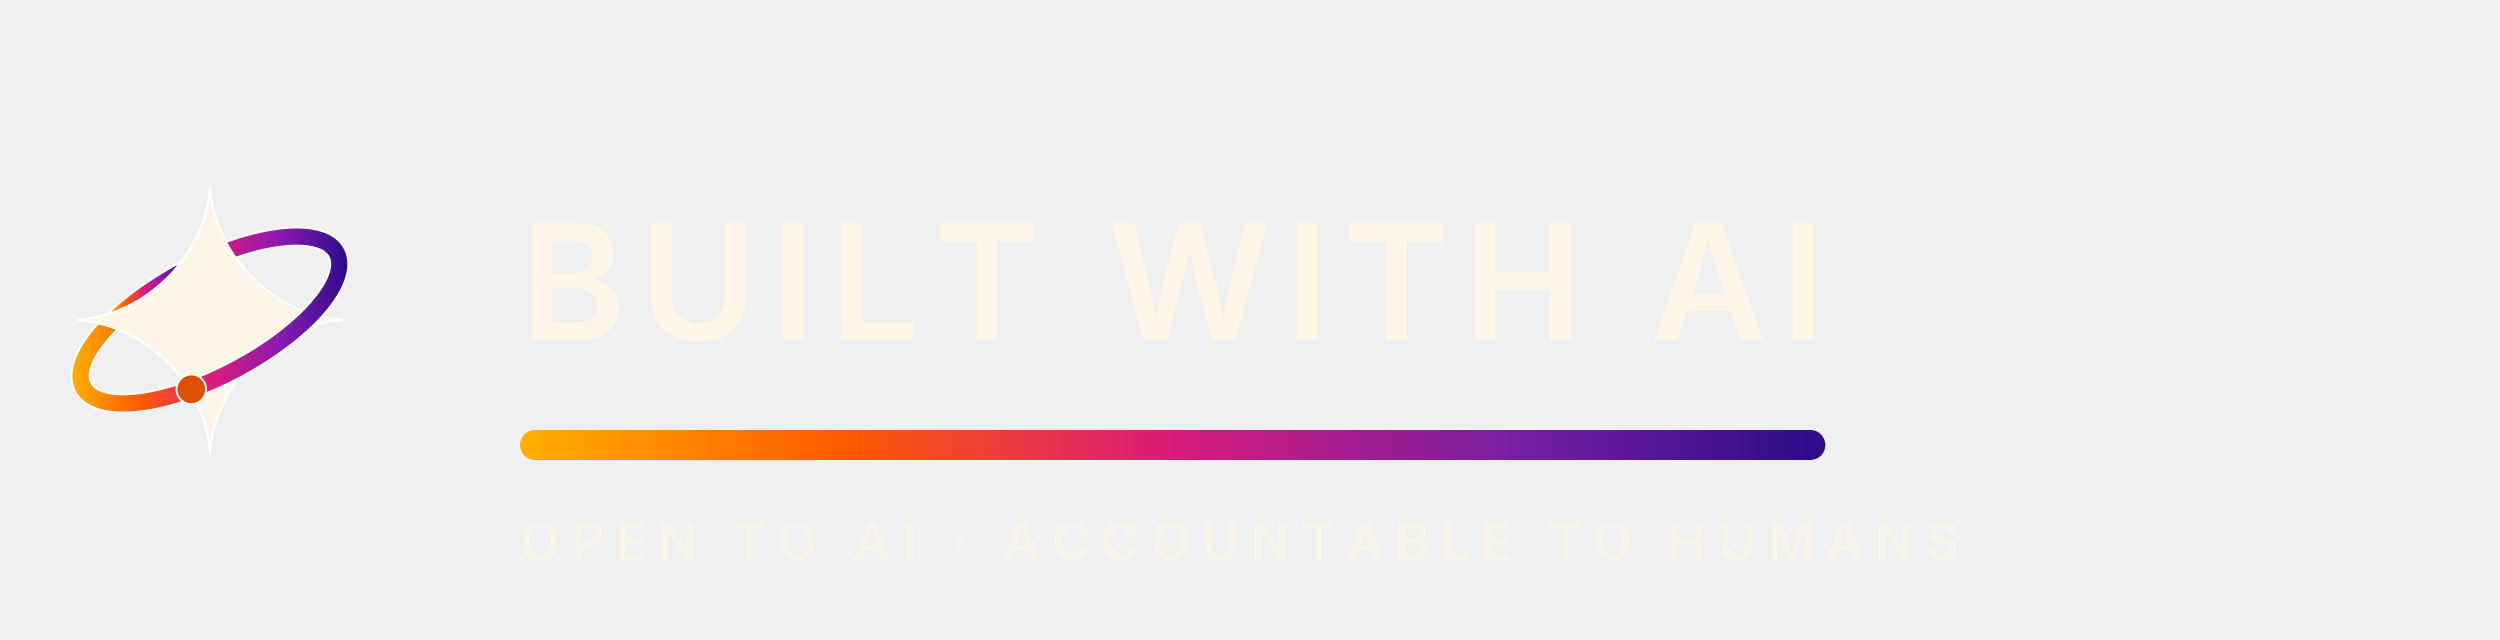
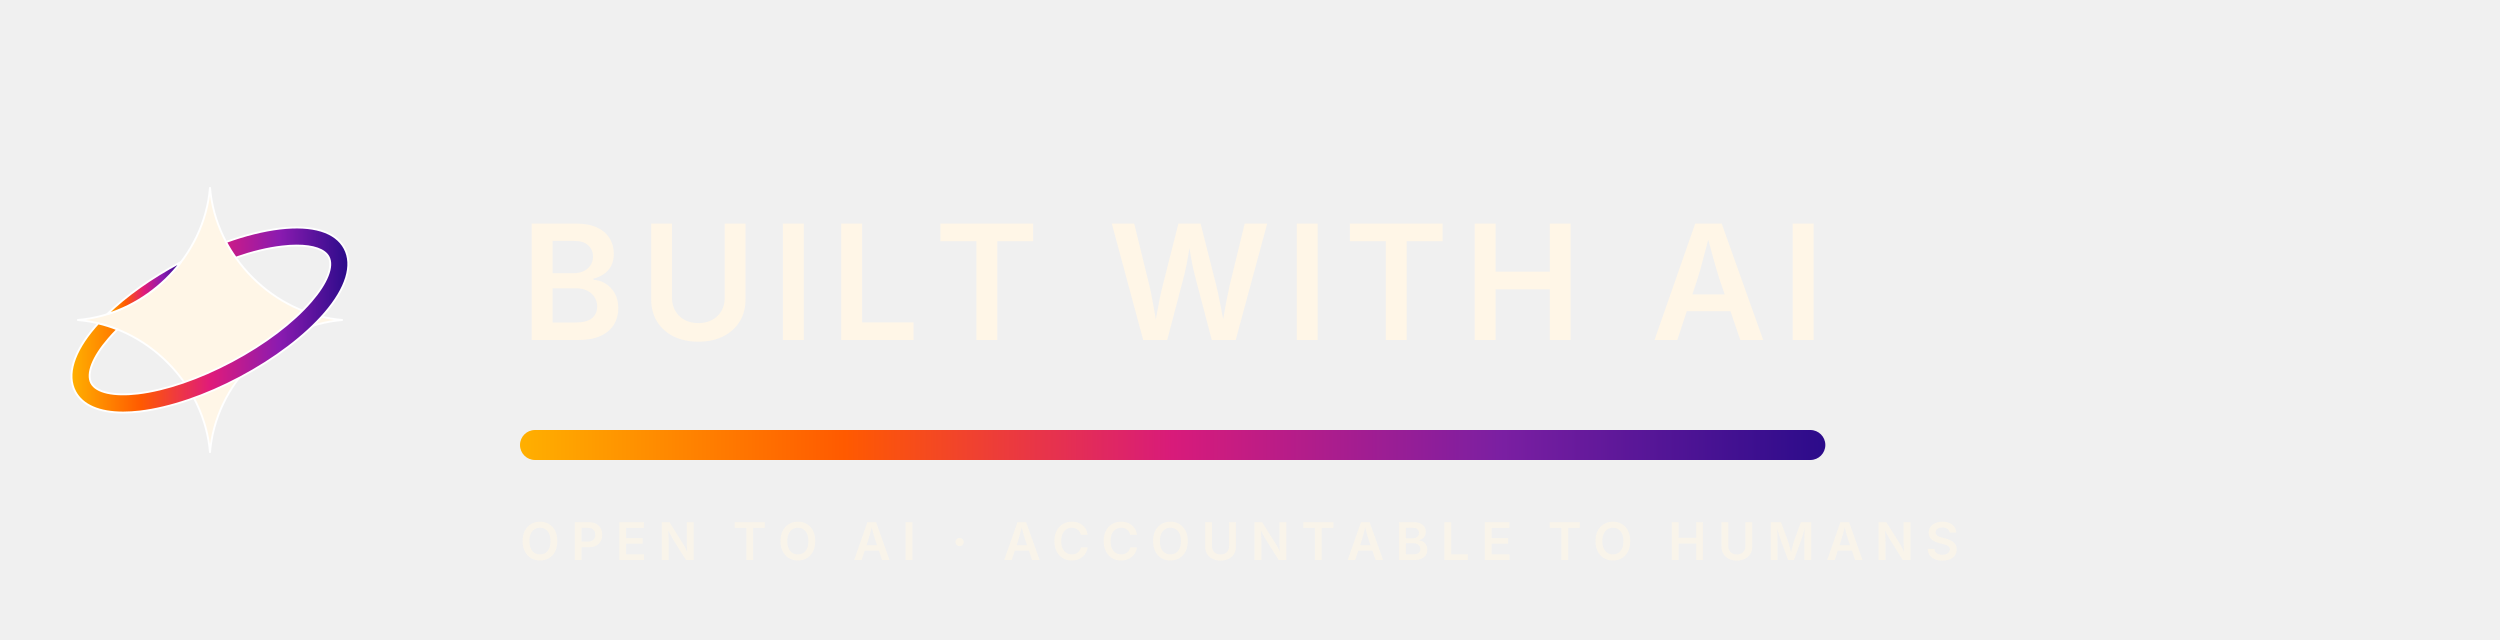
<svg xmlns="http://www.w3.org/2000/svg" width="250" height="64" viewBox="0 0 250 64" role="img">
  <defs>
    <linearGradient id="spec" x1="10" y1="6" x2="54" y2="58" gradientUnits="userSpaceOnUse">
      <stop offset="0" stop-color="#ffb000" />
      <stop offset=".27" stop-color="#ff6a00" />
      <stop offset=".52" stop-color="#e01b7a" />
      <stop offset=".74" stop-color="#8b1bb0" />
      <stop offset="1" stop-color="#2b0b8a" />
    </linearGradient>
    <linearGradient id="specwide" x1="0" y1="0" x2="1" y2="0">
      <stop offset="0" stop-color="#ffb000" />
      <stop offset=".25" stop-color="#ff5a00" />
      <stop offset=".5" stop-color="#d81b7a" />
      <stop offset=".75" stop-color="#7b1fa2" />
      <stop offset="1" stop-color="#2b0b8a" />
    </linearGradient>
  </defs>
  <g transform="translate(4.00 15.00) scale(0.09444)">
    <defs>
      <linearGradient id="g1m8" gradientUnits="userSpaceOnUse" x1="70.949" y1="146.286" x2="149.285" y2="146.286">
        <stop offset="0" stop-color="#FFB000" />
        <stop offset="0.25" stop-color="#FF5A00" />
        <stop offset="0.5" stop-color="#E01B7A" />
        <stop offset="0.75" stop-color="#8B1BB0" />
        <stop offset="1" stop-color="#2B0B8A" />
      </linearGradient>
      <linearGradient id="g2m8" gradientUnits="userSpaceOnUse" x1="33.495" y1="180" x2="326.505" y2="180">
        <stop offset="0" stop-color="#FFB000" />
        <stop offset="0.25" stop-color="#FF5A00" />
        <stop offset="0.5" stop-color="#E01B7A" />
        <stop offset="0.75" stop-color="#8B1BB0" />
        <stop offset="1" stop-color="#2B0B8A" />
      </linearGradient>
    </defs>
    <path d="M180,39.4c-5.6,73.1-67.5,135-140.6,140.6c73.1,5.6,135,67.5,140.6,140.6c5.6-73.1,67.5-135,140.6-140.6C247.5,174.4,185.6,112.5,180,39.4z" fill="#fff6e7" stroke="#FFFFFF" stroke-width="2" />
    <path d="M149.3,118.6c-0.5,0.3-1,0.5-1.5,0.8c-30,16-56.7,35-76.8,54.5C102.1,164.3,129.6,144.5,149.3,118.6z" fill="url(#g1m8)" stroke="#FFFFFF" stroke-width="2" />
    <path d="M322.5,104.2c-9.4-17.7-33.7-25.1-68.5-21c-17.5,2.1-36.9,6.9-57,14.2c3.1,5.8,6.5,11.3,10.3,16.6c17.3-6,33.9-10.1,49-11.8c5.6-0.7,10.8-1,15.6-1c17.4,0,29.6,4.2,33.7,12c5.3,9.9-1.6,27.5-18.5,47c-19.3,22.4-49.1,45-83.9,63.5c-34.8,18.5-70.2,30.6-99.6,34.1c-25.6,3-44-1.1-49.3-11c-5.3-9.9,1.6-27.5,18.5-47c2.8-3.3,5.9-6.6,9.1-9.8c-6.6-2.6-13.4-4.8-20.3-6.4c-1.1,1.3-2.3,2.5-3.4,3.8c-22.8,26.5-30.3,50.8-20.9,68.5c7.7,14.5,25.4,22.1,50.8,22.1c5.5,0,11.5-0.4,17.7-1.1c31.7-3.8,69.5-16.6,106.3-36.2c36.8-19.6,68.6-43.7,89.5-67.9C324.5,146.2,331.9,121.9,322.5,104.2z" fill="url(#g2m8)" stroke="#FFFFFF" stroke-width="2" />
-     <circle cx="160.2" cy="253.4" r="15.7" fill="#dc5000" stroke="#FFFFFF" stroke-width="2" />
  </g>
  <path d="M53.17 34.00V22.36H57.63Q58.88 22.36 59.72 22.76Q60.55 23.15 60.97 23.84Q61.38 24.52 61.38 25.38Q61.38 26.09 61.11 26.60Q60.84 27.10 60.38 27.41Q59.92 27.72 59.35 27.86V27.98Q59.97 28.01 60.54 28.35Q61.11 28.70 61.47 29.32Q61.83 29.95 61.83 30.83Q61.83 31.73 61.40 32.45Q60.96 33.17 60.08 33.58Q59.20 34.00 57.87 34.00ZM55.26 32.25H57.54Q58.69 32.25 59.21 31.81Q59.72 31.37 59.72 30.67Q59.72 30.15 59.46 29.73Q59.20 29.31 58.73 29.07Q58.26 28.83 57.61 28.83H55.26ZM55.26 27.32H57.36Q57.91 27.32 58.35 27.12Q58.79 26.91 59.04 26.54Q59.30 26.16 59.30 25.65Q59.30 24.97 58.82 24.53Q58.35 24.09 57.41 24.09H55.26Z M69.84 34.17Q68.42 34.17 67.35 33.64Q66.29 33.10 65.70 32.15Q65.12 31.20 65.12 29.96V22.36H67.20V29.79Q67.20 30.52 67.53 31.09Q67.85 31.65 68.44 31.98Q69.03 32.31 69.84 32.31Q70.64 32.31 71.23 31.98Q71.82 31.65 72.15 31.09Q72.47 30.52 72.47 29.79V22.36H74.55V29.96Q74.55 31.20 73.97 32.15Q73.38 33.10 72.32 33.64Q71.26 34.17 69.84 34.17Z M80.38 22.36V34.00H78.29V22.36Z M84.12 34.00V22.36H86.21V32.24H91.35V34.00Z M94.04 24.12V22.36H103.31V24.12H99.73V34.00H97.64V24.12Z M114.32 34.00 111.18 22.36H113.42L114.94 28.56Q115.10 29.23 115.23 29.97Q115.37 30.71 115.50 31.46Q115.63 32.21 115.75 32.93H115.41Q115.54 32.21 115.67 31.46Q115.81 30.71 115.95 29.97Q116.10 29.23 116.27 28.56L117.84 22.36H120.06L121.63 28.56Q121.80 29.23 121.94 29.97Q122.09 30.71 122.23 31.46Q122.36 32.21 122.50 32.93H122.14Q122.27 32.21 122.40 31.46Q122.52 30.71 122.67 29.97Q122.81 29.23 122.96 28.56L124.47 22.36H126.72L123.57 34.00H121.18L119.49 27.57Q119.25 26.67 119.08 25.62Q118.90 24.56 118.70 23.38H119.20Q118.98 24.52 118.82 25.56Q118.66 26.60 118.41 27.57L116.72 34.00Z M131.77 22.36V34.00H129.68V22.36Z M134.99 24.12V22.36H144.26V24.12H140.67V34.00H138.58V24.12Z M147.47 34.00V22.36H149.56V27.17H154.98V22.36H157.06V34.00H154.98V28.93H149.56V34.00Z M165.45 34.00 169.52 22.36H172.17L176.32 34.00H174.03L171.96 27.95Q171.66 27.02 171.33 25.83Q171.00 24.65 170.60 23.14H171.04Q170.65 24.66 170.33 25.85Q170.02 27.05 169.73 27.95L167.73 34.00ZM167.82 31.12V29.44H173.95V31.12Z M181.36 22.36V34.00H179.27V22.36Z" fill="#fff6e7" />
  <rect x="52.0" y="43" width="130.534" height="3" rx="1.5" fill="url(#specwide)" />
  <path d="M54.00 56.05Q53.50 56.05 53.11 55.82Q52.72 55.59 52.49 55.15Q52.26 54.72 52.26 54.11Q52.26 53.50 52.49 53.06Q52.72 52.63 53.11 52.40Q53.50 52.17 54.00 52.17Q54.50 52.17 54.89 52.40Q55.28 52.63 55.51 53.06Q55.73 53.50 55.73 54.11Q55.73 54.72 55.51 55.16Q55.28 55.59 54.89 55.82Q54.50 56.05 54.00 56.05ZM54.00 55.44Q54.31 55.44 54.55 55.29Q54.78 55.14 54.92 54.84Q55.05 54.54 55.05 54.11Q55.05 53.68 54.92 53.38Q54.78 53.08 54.55 52.93Q54.31 52.77 54.00 52.77Q53.69 52.77 53.45 52.93Q53.21 53.08 53.08 53.38Q52.94 53.68 52.94 54.11Q52.94 54.54 53.08 54.84Q53.21 55.14 53.45 55.29Q53.69 55.44 54.00 55.44Z M57.48 56.00V52.22H58.89Q59.33 52.22 59.62 52.38Q59.92 52.54 60.07 52.83Q60.22 53.11 60.22 53.47Q60.22 53.83 60.07 54.11Q59.92 54.40 59.62 54.56Q59.32 54.72 58.88 54.72H57.94V54.16H58.79Q59.05 54.16 59.21 54.07Q59.38 53.98 59.45 53.83Q59.53 53.67 59.53 53.47Q59.53 53.27 59.45 53.11Q59.38 52.96 59.21 52.87Q59.05 52.78 58.79 52.78H58.15V56.00Z M61.93 56.00V52.22H64.39V52.79H62.61V53.81H64.26V54.37H62.61V55.43H64.40V56.00Z M66.18 56.00V52.22H66.95L68.25 54.30Q68.34 54.43 68.43 54.59Q68.52 54.76 68.62 54.96Q68.72 55.16 68.81 55.41H68.74Q68.72 55.19 68.71 54.97Q68.69 54.74 68.68 54.54Q68.68 54.34 68.68 54.20V52.22H69.37V56.00H68.60L67.42 54.12Q67.31 53.94 67.21 53.77Q67.11 53.59 66.99 53.37Q66.88 53.15 66.72 52.84H66.81Q66.83 53.11 66.84 53.36Q66.85 53.61 66.86 53.81Q66.87 54.00 66.87 54.12V56.00Z M73.47 52.79V52.22H76.48V52.79H75.31V56.00H74.64V52.79Z M79.79 56.05Q79.29 56.05 78.90 55.82Q78.51 55.59 78.28 55.15Q78.05 54.72 78.05 54.11Q78.05 53.50 78.28 53.06Q78.51 52.63 78.90 52.40Q79.29 52.17 79.79 52.17Q80.29 52.17 80.68 52.40Q81.07 52.63 81.30 53.06Q81.52 53.50 81.52 54.11Q81.52 54.72 81.30 55.16Q81.07 55.59 80.68 55.82Q80.29 56.05 79.79 56.05ZM79.79 55.44Q80.10 55.44 80.34 55.29Q80.57 55.14 80.71 54.84Q80.84 54.54 80.84 54.11Q80.84 53.68 80.71 53.38Q80.57 53.08 80.34 52.93Q80.10 52.77 79.79 52.77Q79.48 52.77 79.24 52.93Q79.00 53.08 78.87 53.38Q78.73 53.68 78.73 54.11Q78.73 54.54 78.87 54.84Q79.00 55.14 79.24 55.29Q79.48 55.44 79.79 55.44Z M85.42 56.00 86.74 52.22H87.61L88.95 56.00H88.21L87.54 54.04Q87.44 53.73 87.33 53.35Q87.23 52.96 87.10 52.47H87.24Q87.11 52.97 87.01 53.35Q86.91 53.74 86.81 54.04L86.16 56.00ZM86.19 55.06V54.52H88.19V55.06Z M91.24 52.22V56.00H90.56V52.22Z M95.96 54.61Q95.79 54.61 95.67 54.49Q95.55 54.38 95.55 54.21Q95.55 54.03 95.67 53.92Q95.79 53.80 95.96 53.80Q96.13 53.80 96.25 53.92Q96.37 54.03 96.37 54.21Q96.37 54.38 96.25 54.49Q96.13 54.61 95.96 54.61Z M100.42 56.00 101.75 52.22H102.61L103.96 56.00H103.21L102.54 54.04Q102.44 53.73 102.33 53.35Q102.23 52.96 102.10 52.47H102.24Q102.11 52.97 102.01 53.35Q101.91 53.74 101.82 54.04L101.17 56.00ZM101.19 55.06V54.52H103.19V55.06Z M107.17 56.05Q106.68 56.05 106.29 55.82Q105.89 55.59 105.67 55.15Q105.44 54.72 105.44 54.11Q105.44 53.50 105.67 53.06Q105.90 52.63 106.29 52.40Q106.68 52.17 107.17 52.17Q107.48 52.17 107.76 52.25Q108.03 52.34 108.24 52.51Q108.45 52.68 108.59 52.92Q108.72 53.17 108.77 53.48H108.08Q108.05 53.31 107.97 53.18Q107.89 53.05 107.77 52.96Q107.65 52.87 107.50 52.82Q107.35 52.77 107.18 52.77Q106.87 52.77 106.63 52.93Q106.39 53.09 106.26 53.38Q106.12 53.68 106.12 54.11Q106.12 54.54 106.26 54.84Q106.40 55.14 106.64 55.29Q106.88 55.44 107.18 55.44Q107.35 55.44 107.50 55.40Q107.65 55.35 107.77 55.26Q107.89 55.17 107.97 55.04Q108.05 54.91 108.09 54.74H108.77Q108.73 55.01 108.60 55.25Q108.48 55.49 108.27 55.67Q108.06 55.85 107.79 55.95Q107.51 56.05 107.17 56.05Z M112.11 56.05Q111.61 56.05 111.22 55.82Q110.83 55.59 110.60 55.15Q110.37 54.72 110.37 54.11Q110.37 53.50 110.60 53.06Q110.83 52.63 111.22 52.40Q111.61 52.17 112.11 52.17Q112.42 52.17 112.69 52.25Q112.96 52.34 113.17 52.51Q113.38 52.68 113.52 52.92Q113.65 53.17 113.70 53.48H113.02Q112.98 53.31 112.90 53.18Q112.82 53.05 112.70 52.96Q112.59 52.87 112.44 52.82Q112.29 52.77 112.12 52.77Q111.81 52.77 111.57 52.93Q111.33 53.09 111.19 53.38Q111.06 53.68 111.06 54.11Q111.06 54.54 111.19 54.84Q111.33 55.14 111.57 55.29Q111.81 55.44 112.11 55.44Q112.28 55.44 112.43 55.40Q112.58 55.35 112.70 55.26Q112.82 55.17 112.90 55.04Q112.99 54.91 113.02 54.74H113.70Q113.66 55.01 113.54 55.25Q113.41 55.49 113.20 55.67Q112.99 55.85 112.72 55.95Q112.44 56.05 112.11 56.05Z M117.04 56.05Q116.55 56.05 116.15 55.82Q115.76 55.59 115.53 55.15Q115.31 54.72 115.31 54.11Q115.31 53.50 115.53 53.06Q115.76 52.63 116.15 52.40Q116.55 52.17 117.04 52.17Q117.54 52.17 117.93 52.40Q118.32 52.63 118.55 53.06Q118.78 53.50 118.78 54.11Q118.78 54.72 118.55 55.16Q118.32 55.59 117.93 55.82Q117.54 56.05 117.04 56.05ZM117.04 55.44Q117.35 55.44 117.59 55.29Q117.83 55.14 117.96 54.84Q118.10 54.54 118.10 54.11Q118.10 53.68 117.96 53.38Q117.83 53.08 117.59 52.93Q117.35 52.77 117.04 52.77Q116.73 52.77 116.50 52.93Q116.26 53.08 116.12 53.38Q115.99 53.68 115.99 54.11Q115.99 54.54 116.12 54.84Q116.26 55.14 116.50 55.29Q116.73 55.44 117.04 55.44Z M122.06 56.06Q121.59 56.06 121.25 55.88Q120.90 55.71 120.71 55.40Q120.52 55.09 120.52 54.69V52.22H121.20V54.63Q121.20 54.87 121.30 55.05Q121.41 55.24 121.60 55.34Q121.79 55.45 122.06 55.45Q122.32 55.45 122.51 55.34Q122.70 55.24 122.81 55.05Q122.91 54.87 122.91 54.63V52.22H123.59V54.69Q123.59 55.09 123.40 55.40Q123.21 55.71 122.86 55.88Q122.52 56.06 122.06 56.06Z M125.45 56.00V52.22H126.21L127.52 54.30Q127.60 54.43 127.70 54.59Q127.79 54.76 127.89 54.96Q127.98 55.16 128.08 55.41H128.01Q127.99 55.19 127.97 54.97Q127.96 54.74 127.95 54.54Q127.95 54.34 127.95 54.20V52.22H128.63V56.00H127.87L126.69 54.12Q126.57 53.94 126.47 53.77Q126.37 53.59 126.26 53.37Q126.15 53.15 125.98 52.84H126.08Q126.09 53.11 126.11 53.36Q126.12 53.61 126.13 53.81Q126.14 54.00 126.14 54.12V56.00Z M130.33 52.79V52.22H133.34V52.79H132.17V56.00H131.49V52.79Z M134.77 56.00 136.10 52.22H136.96L138.31 56.00H137.56L136.89 54.04Q136.79 53.73 136.68 53.35Q136.58 52.96 136.45 52.47H136.59Q136.46 52.97 136.36 53.35Q136.26 53.74 136.17 54.04L135.52 56.00ZM135.54 55.06V54.52H137.54V55.06Z M139.91 56.00V52.22H141.36Q141.77 52.22 142.04 52.35Q142.31 52.47 142.45 52.70Q142.58 52.92 142.58 53.20Q142.58 53.43 142.49 53.59Q142.40 53.76 142.25 53.86Q142.10 53.96 141.92 54.01V54.04Q142.12 54.05 142.31 54.16Q142.49 54.28 142.61 54.48Q142.73 54.68 142.73 54.97Q142.73 55.26 142.59 55.50Q142.44 55.73 142.16 55.86Q141.87 56.00 141.44 56.00ZM140.59 55.43H141.33Q141.71 55.43 141.87 55.29Q142.04 55.14 142.04 54.92Q142.04 54.75 141.96 54.61Q141.87 54.48 141.72 54.40Q141.57 54.32 141.35 54.32H140.59ZM140.59 53.83H141.27Q141.45 53.83 141.60 53.76Q141.74 53.70 141.82 53.58Q141.90 53.45 141.90 53.29Q141.90 53.07 141.75 52.92Q141.59 52.78 141.29 52.78H140.59Z M144.44 56.00V52.22H145.12V55.43H146.79V56.00Z M148.48 56.00V52.22H150.94V52.79H149.16V53.81H150.81V54.37H149.16V55.43H150.95V56.00Z M154.97 52.79V52.22H157.98V52.79H156.82V56.00H156.14V52.79Z M161.29 56.05Q160.79 56.05 160.40 55.82Q160.01 55.59 159.78 55.15Q159.55 54.72 159.55 54.11Q159.55 53.50 159.78 53.06Q160.01 52.63 160.40 52.40Q160.79 52.17 161.29 52.17Q161.79 52.17 162.18 52.40Q162.57 52.63 162.80 53.06Q163.02 53.50 163.02 54.11Q163.02 54.72 162.80 55.16Q162.57 55.59 162.18 55.82Q161.79 56.05 161.29 56.05ZM161.29 55.44Q161.60 55.44 161.84 55.29Q162.07 55.14 162.21 54.84Q162.34 54.54 162.34 54.11Q162.34 53.68 162.21 53.38Q162.07 53.08 161.84 52.93Q161.60 52.77 161.29 52.77Q160.98 52.77 160.74 52.93Q160.51 53.08 160.37 53.38Q160.23 53.68 160.23 54.11Q160.23 54.54 160.37 54.84Q160.51 55.14 160.74 55.29Q160.98 55.44 161.29 55.44Z M167.18 56.00V52.22H167.86V53.78H169.62V52.22H170.29V56.00H169.62V54.35H167.86V56.00Z M173.69 56.06Q173.23 56.06 172.88 55.88Q172.54 55.71 172.35 55.40Q172.15 55.09 172.15 54.69V52.22H172.83V54.63Q172.83 54.87 172.94 55.05Q173.04 55.24 173.24 55.34Q173.43 55.45 173.69 55.45Q173.95 55.45 174.14 55.34Q174.33 55.24 174.44 55.05Q174.54 54.87 174.54 54.63V52.22H175.22V54.69Q175.22 55.09 175.03 55.40Q174.84 55.71 174.49 55.88Q174.15 56.06 173.69 56.06Z M177.08 56.00V52.22H178.10L178.82 54.17Q178.86 54.28 178.91 54.45Q178.95 54.62 179.00 54.82Q179.05 55.02 179.10 55.21Q179.14 55.39 179.17 55.54H179.03Q179.07 55.40 179.11 55.21Q179.15 55.02 179.20 54.83Q179.25 54.63 179.30 54.45Q179.35 54.28 179.38 54.17L180.09 52.22H181.12V56.00H180.44V54.09Q180.44 53.97 180.44 53.80Q180.45 53.62 180.45 53.43Q180.46 53.23 180.46 53.03Q180.47 52.82 180.47 52.64H180.51Q180.46 52.84 180.40 53.05Q180.35 53.26 180.29 53.46Q180.23 53.66 180.18 53.82Q180.12 53.98 180.09 54.09L179.39 56.00H178.81L178.10 54.09Q178.06 53.98 178.01 53.82Q177.96 53.66 177.90 53.47Q177.84 53.27 177.78 53.06Q177.72 52.85 177.66 52.64H177.72Q177.72 52.81 177.73 53.01Q177.73 53.21 177.74 53.41Q177.74 53.61 177.74 53.79Q177.75 53.96 177.75 54.09V56.00Z M182.72 56.00 184.04 52.22H184.91L186.25 56.00H185.51L184.84 54.04Q184.74 53.73 184.63 53.35Q184.53 52.96 184.40 52.47H184.54Q184.41 52.97 184.31 53.35Q184.21 53.74 184.11 54.04L183.47 56.00ZM183.49 55.06V54.52H185.49V55.06Z M187.86 56.00V52.22H188.63L189.94 54.30Q190.02 54.43 190.11 54.59Q190.20 54.76 190.30 54.96Q190.40 55.16 190.49 55.41H190.42Q190.40 55.19 190.39 54.97Q190.37 54.74 190.37 54.54Q190.36 54.34 190.36 54.20V52.22H191.05V56.00H190.28L189.10 54.12Q188.99 53.94 188.89 53.77Q188.79 53.59 188.67 53.37Q188.56 53.15 188.40 52.84H188.49Q188.51 53.11 188.52 53.36Q188.53 53.61 188.54 53.81Q188.55 54.00 188.55 54.12V56.00Z M194.24 56.06Q193.80 56.06 193.47 55.92Q193.15 55.78 192.97 55.52Q192.79 55.26 192.77 54.89H193.44Q193.45 55.09 193.56 55.22Q193.67 55.35 193.84 55.41Q194.02 55.48 194.23 55.48Q194.46 55.48 194.63 55.41Q194.80 55.34 194.89 55.22Q194.99 55.10 194.99 54.93Q194.99 54.79 194.91 54.69Q194.82 54.59 194.67 54.53Q194.51 54.46 194.31 54.41L193.88 54.30Q193.41 54.17 193.14 53.93Q192.87 53.68 192.87 53.28Q192.87 52.95 193.05 52.69Q193.23 52.44 193.55 52.30Q193.86 52.17 194.26 52.17Q194.66 52.17 194.96 52.31Q195.27 52.45 195.44 52.69Q195.61 52.94 195.62 53.25H194.96Q194.94 53.01 194.74 52.88Q194.55 52.74 194.25 52.74Q194.03 52.74 193.88 52.81Q193.72 52.87 193.64 52.98Q193.56 53.10 193.56 53.24Q193.56 53.40 193.66 53.50Q193.75 53.60 193.90 53.66Q194.05 53.72 194.20 53.76L194.56 53.85Q194.77 53.90 194.97 53.99Q195.16 54.07 195.32 54.20Q195.48 54.33 195.58 54.51Q195.67 54.69 195.67 54.94Q195.67 55.27 195.50 55.52Q195.33 55.78 195.01 55.92Q194.69 56.06 194.24 56.06Z" fill="rgba(255,246,231,.62)" />
</svg>
